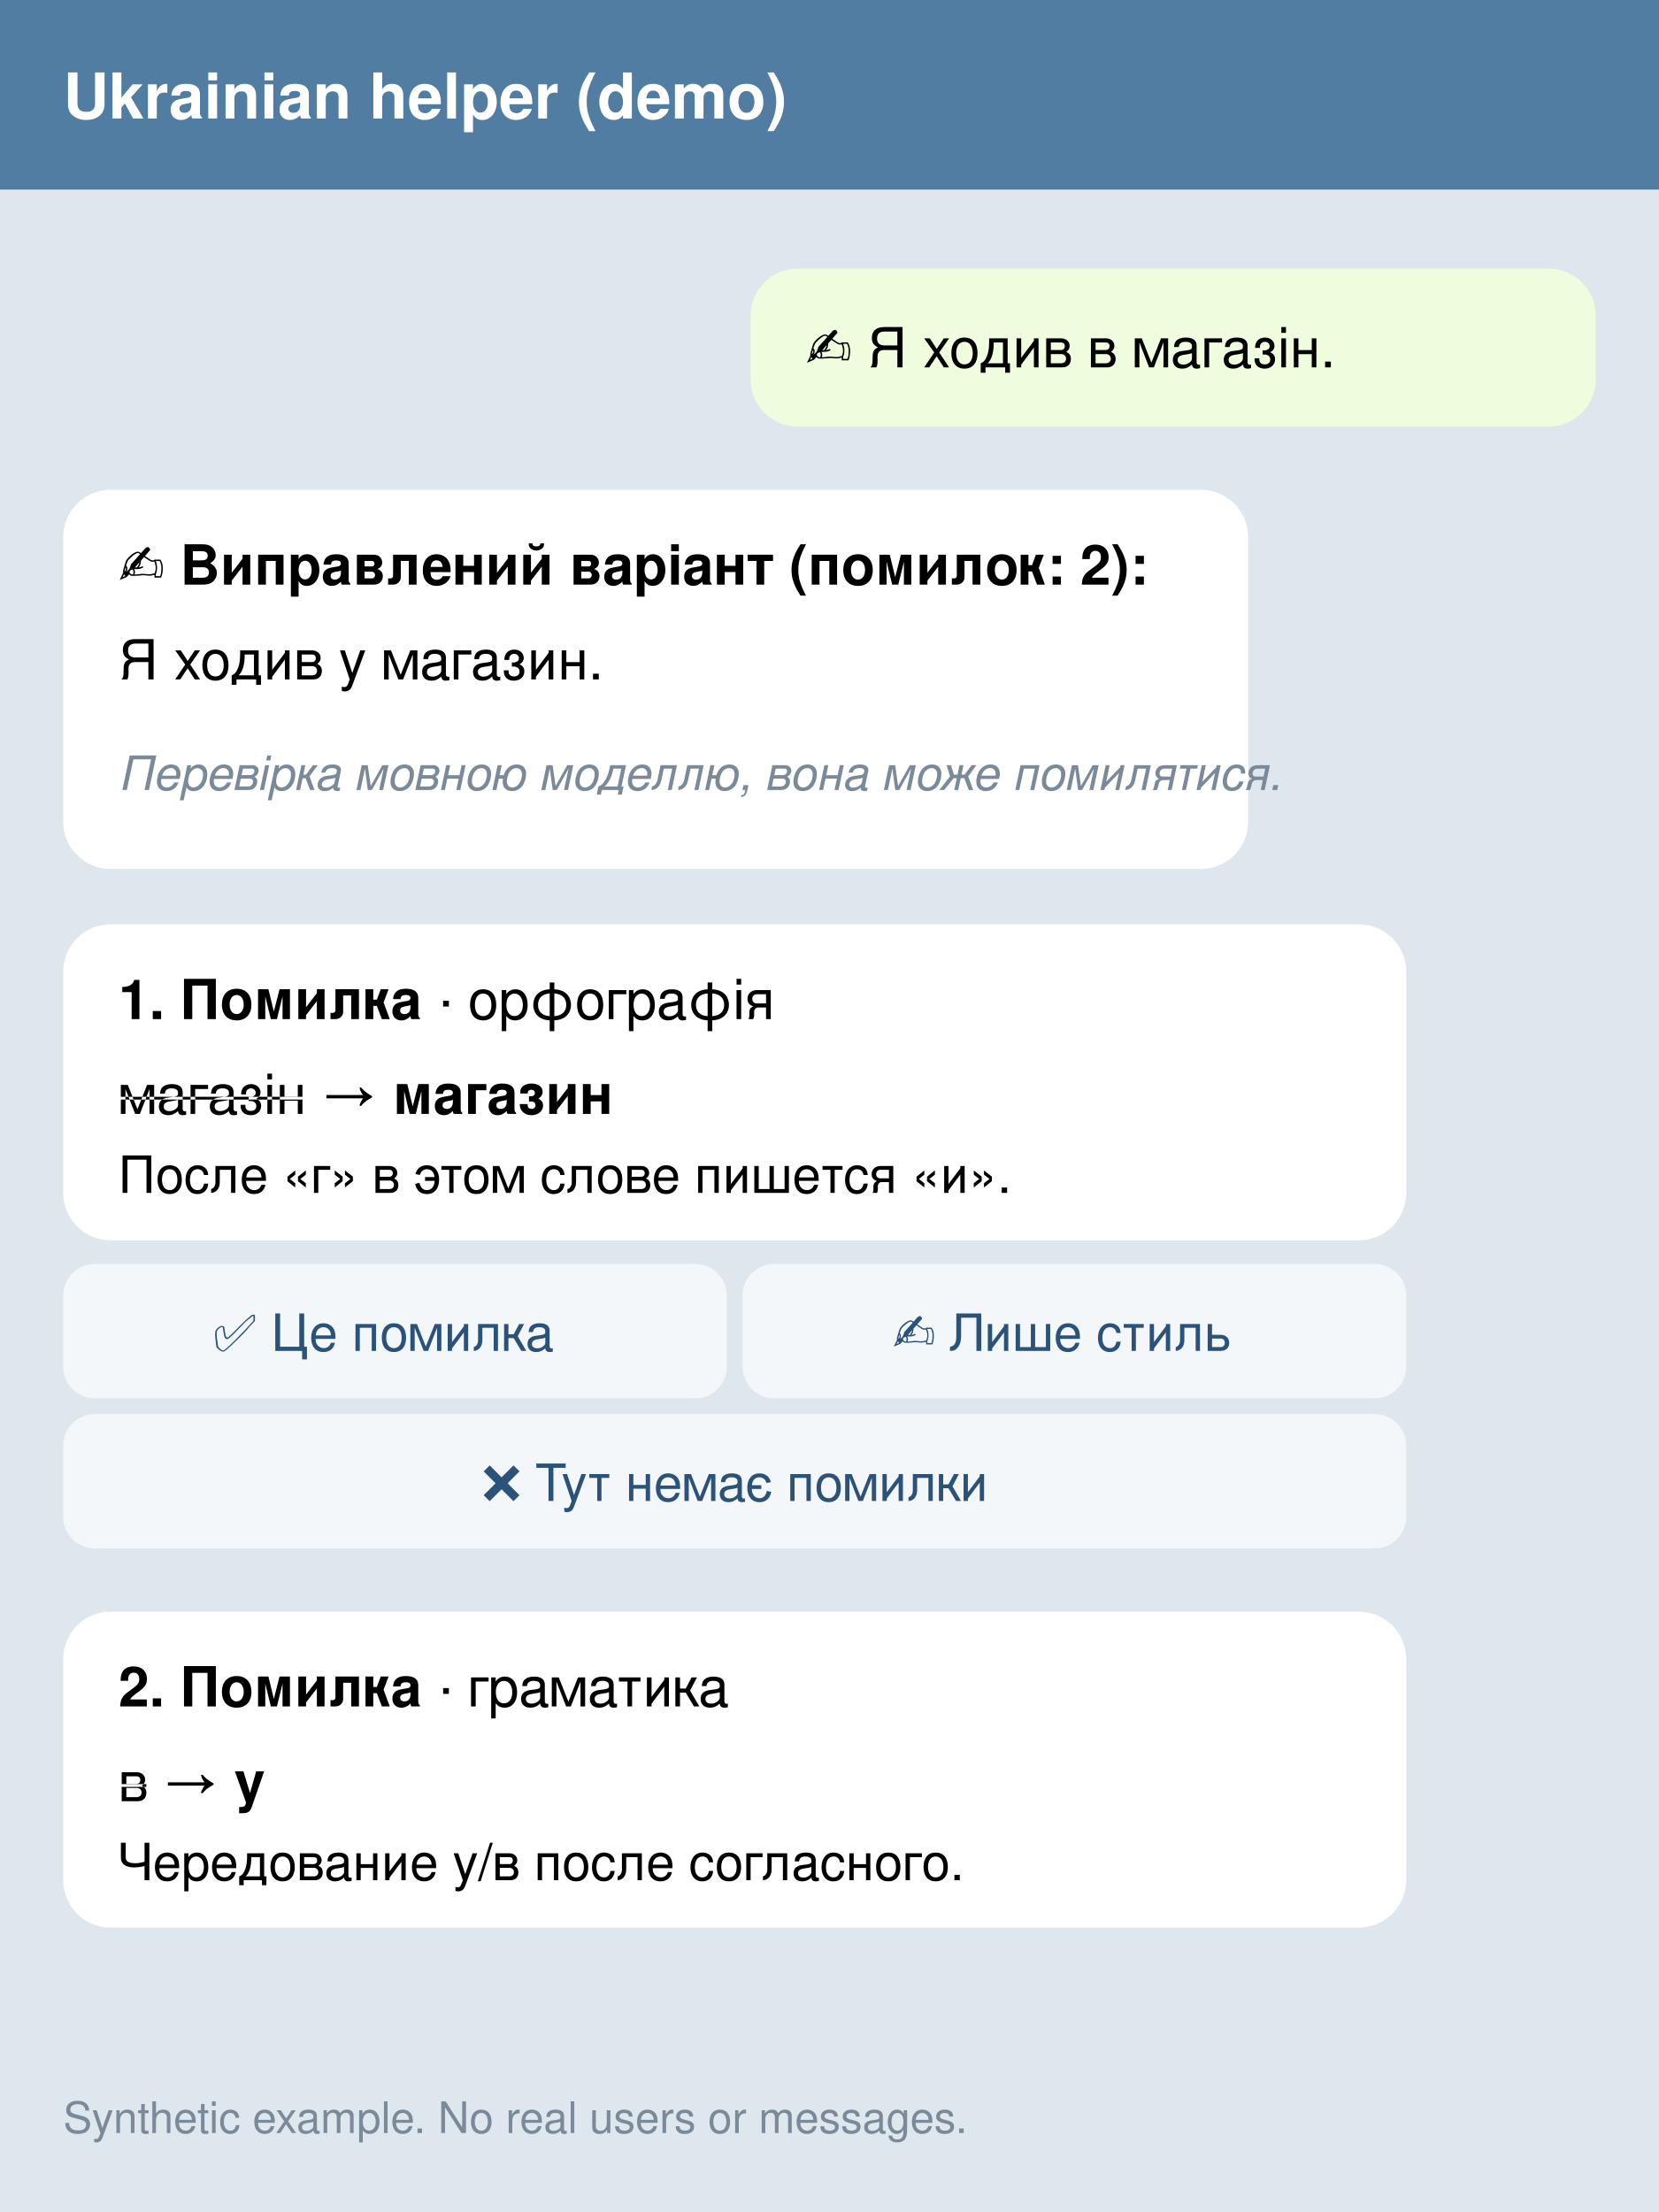
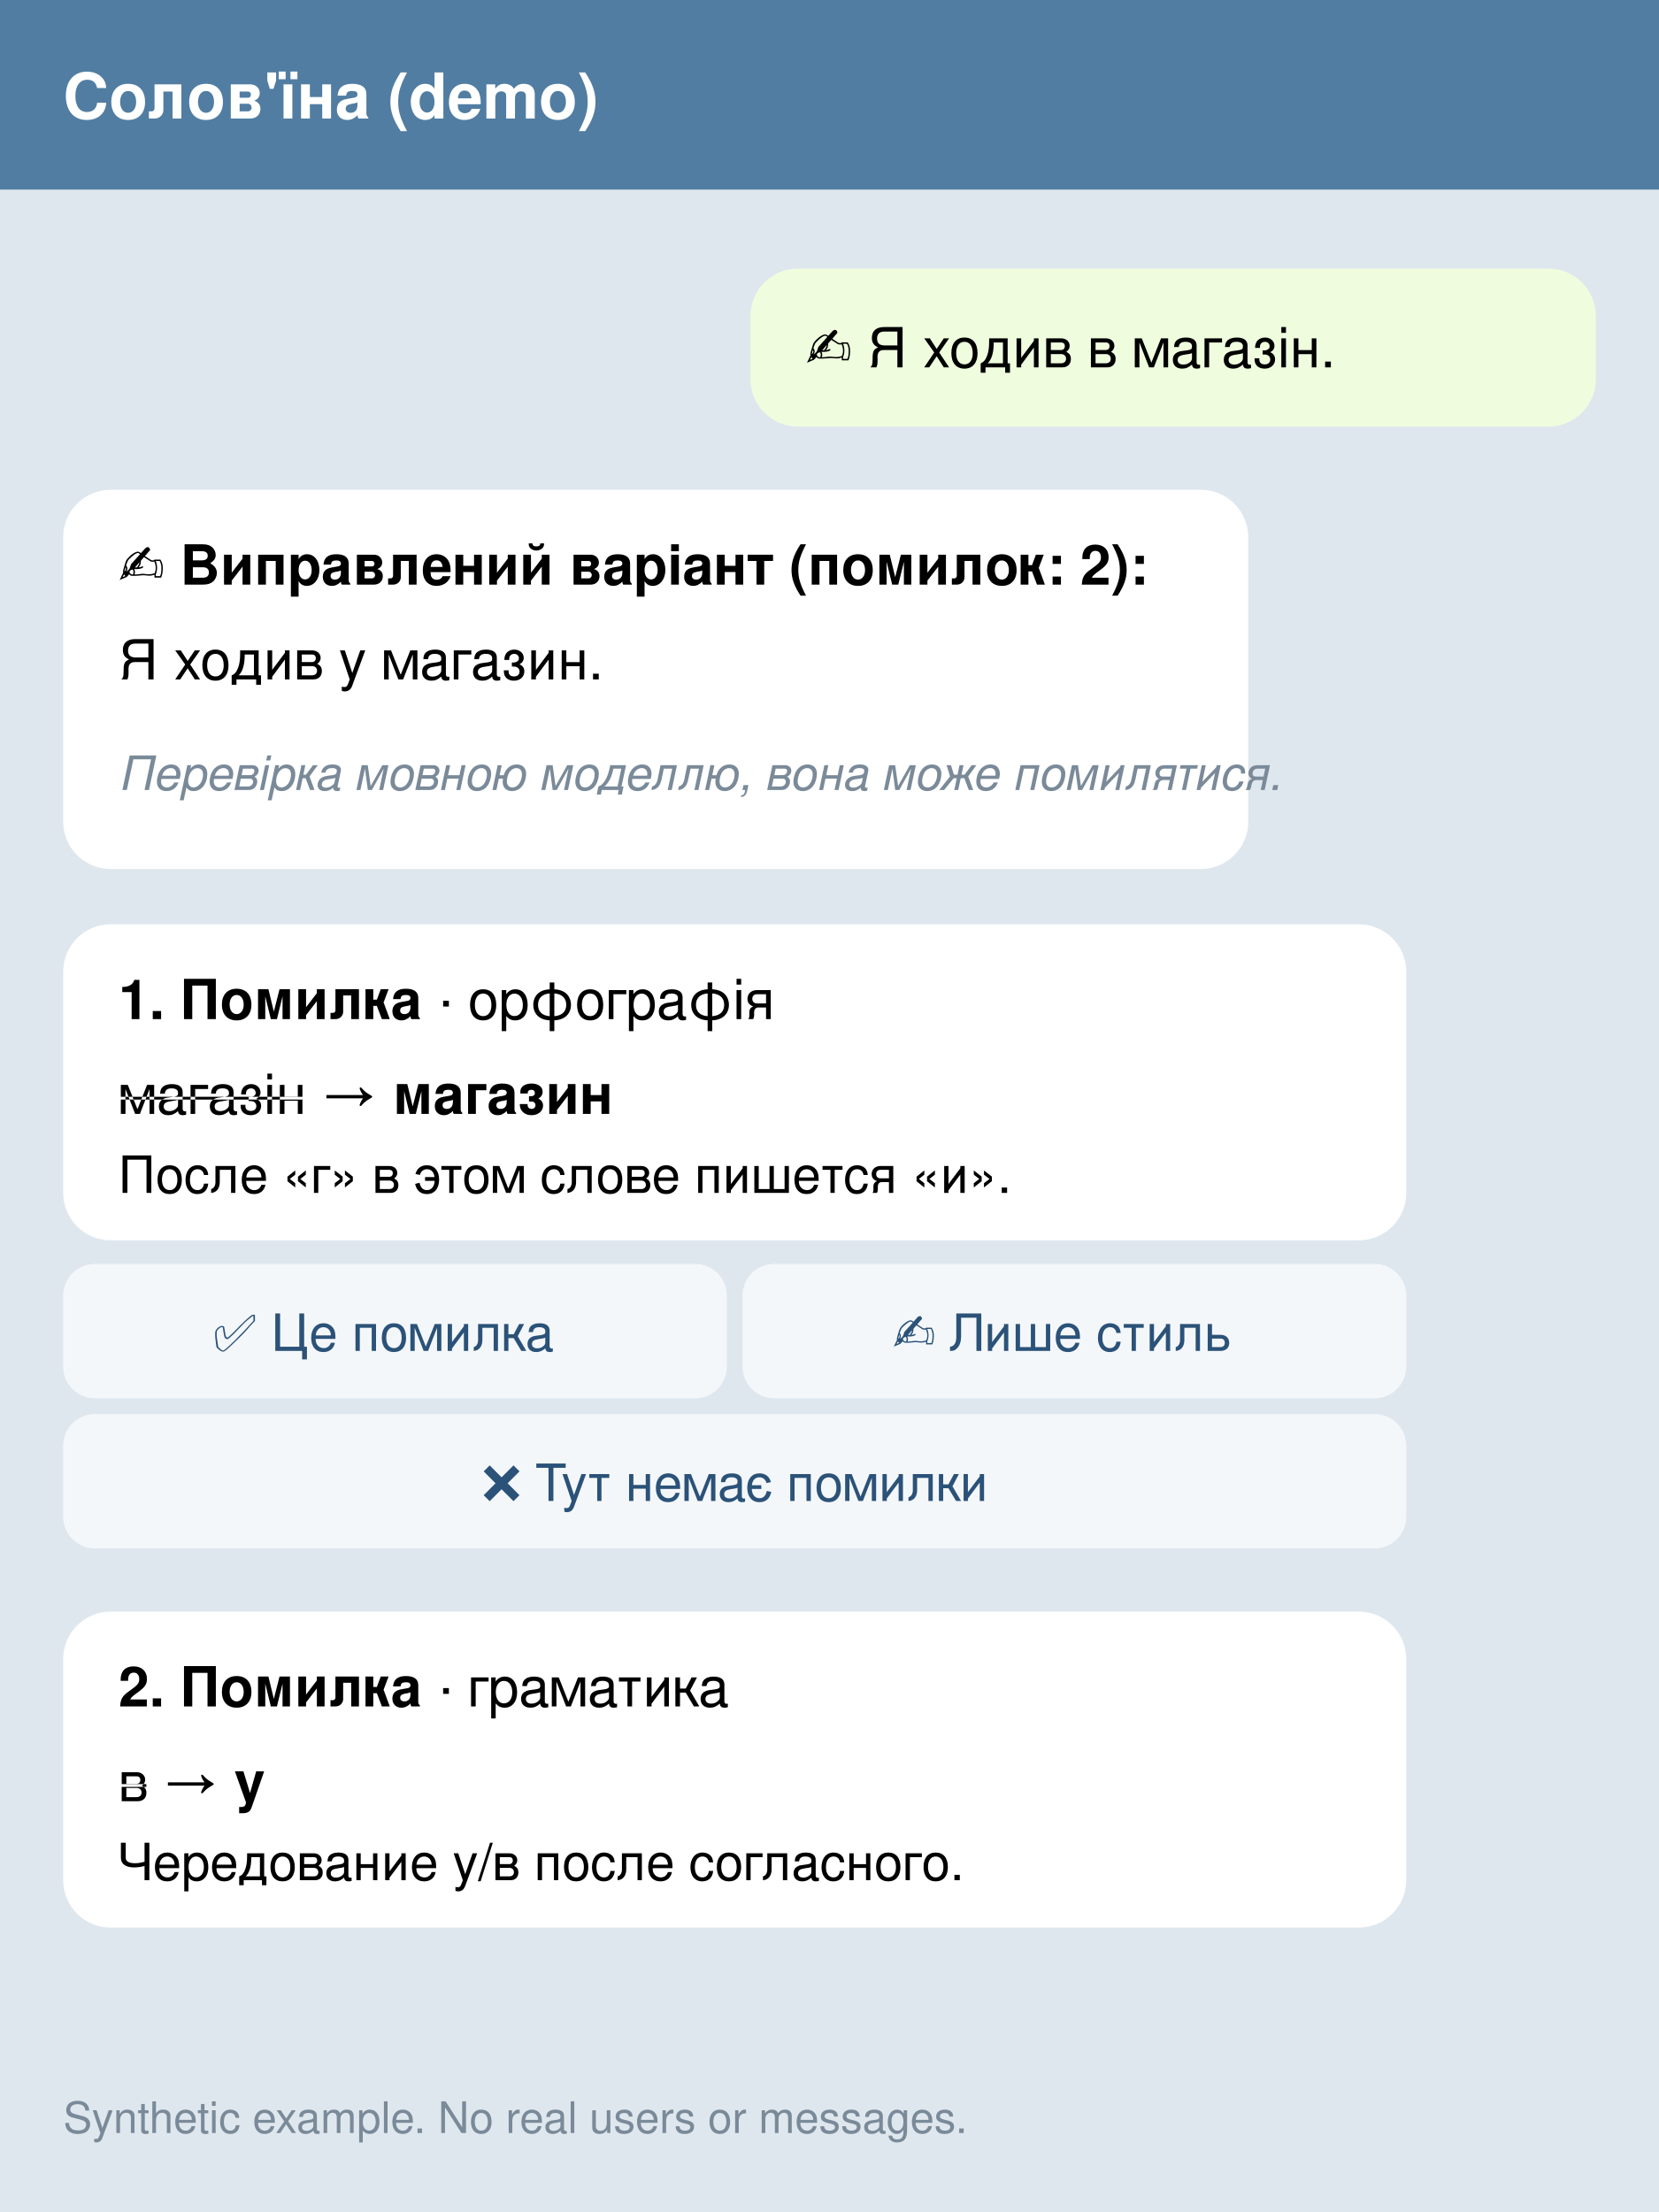
<svg xmlns="http://www.w3.org/2000/svg" width="420" height="560" viewBox="0 0 420 560" font-family="Helvetica, Arial, sans-serif" font-size="14">
  <rect width="420" height="560" fill="#dfe7ee" />
  <rect width="420" height="48" fill="#517da2" />
-   <text x="16" y="30" fill="#fff" font-size="16" font-weight="bold">Ukrainian helper (demo)</text>
+   <text x="16" y="30" fill="#fff" font-size="16" font-weight="bold">Солов'їна (demo)</text>
  <g>
    <rect x="190" y="68" width="214" height="40" rx="12" fill="#effdde" />
    <text x="204" y="93">✍️ Я ходив в магазін.</text>
  </g>
  <g>
    <rect x="16" y="124" width="300" height="96" rx="12" fill="#fff" />
    <text x="30" y="148" font-weight="bold">✍️ Виправлений варіант (помилок: 2):</text>
    <text x="30" y="172">Я ходив у магазин.</text>
    <text x="30" y="200" fill="#7a8a99" font-size="12" font-style="italic">Перевірка мовною моделлю, вона може помилятися.</text>
  </g>
  <g>
    <rect x="16" y="234" width="340" height="80" rx="12" fill="#fff" />
    <text x="30" y="258">
      <tspan font-weight="bold">1. Помилка</tspan> · орфографія</text>
    <text x="30" y="282">
      <tspan text-decoration="line-through">магазін</tspan> → <tspan font-weight="bold">магазин</tspan>
    </text>
    <text x="30" y="302" font-size="13">После «г» в этом слове пишется «и».</text>
  </g>
  <g font-size="13" fill="#2b5278">
    <rect x="16" y="320" width="168" height="34" rx="8" fill="#f4f7fa" />
    <text x="54" y="342">✅ Це помилка</text>
    <rect x="188" y="320" width="168" height="34" rx="8" fill="#f4f7fa" />
    <text x="226" y="342">✍️ Лише стиль</text>
    <rect x="16" y="358" width="340" height="34" rx="8" fill="#f4f7fa" />
    <text x="122" y="380">❌ Тут немає помилки</text>
  </g>
  <g>
    <rect x="16" y="408" width="340" height="80" rx="12" fill="#fff" />
    <text x="30" y="432">
      <tspan font-weight="bold">2. Помилка</tspan> · граматика</text>
    <text x="30" y="456">
      <tspan text-decoration="line-through">в</tspan> → <tspan font-weight="bold">у</tspan>
    </text>
    <text x="30" y="476" font-size="13">Чередование у/в после согласного.</text>
  </g>
  <text x="16" y="540" fill="#7a8a99" font-size="11">Synthetic example. No real users or messages.</text>
</svg>
